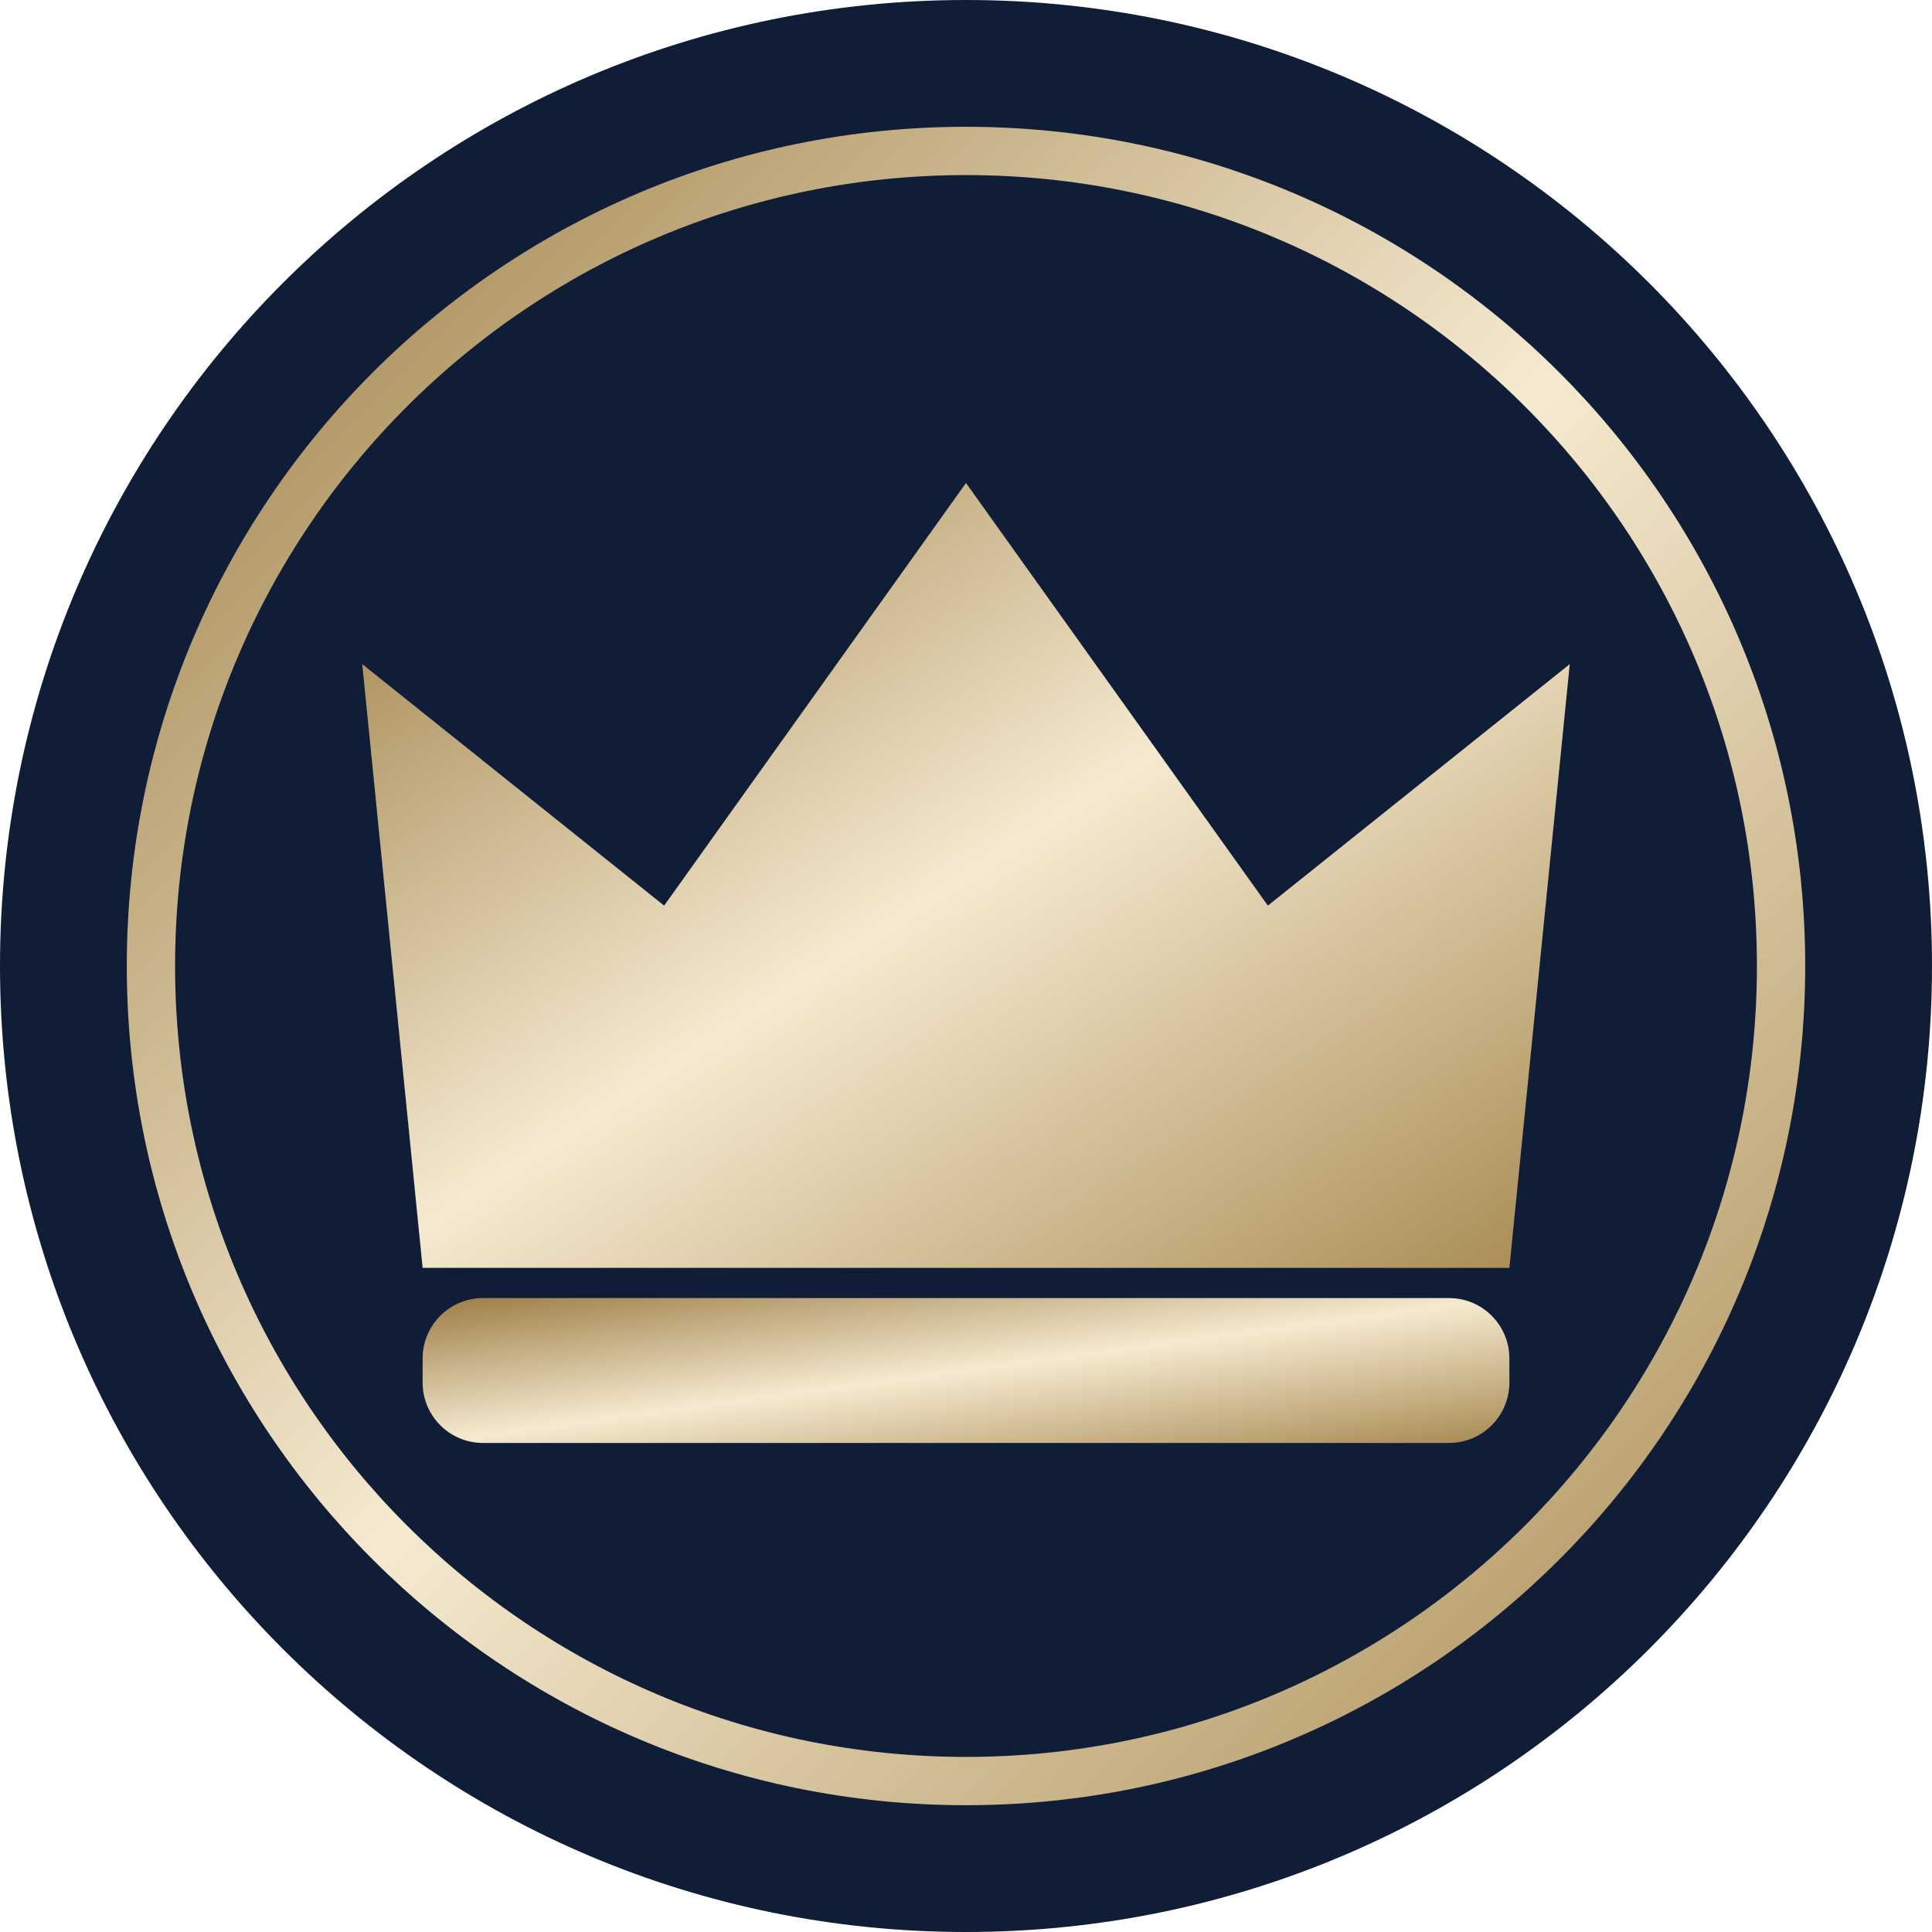
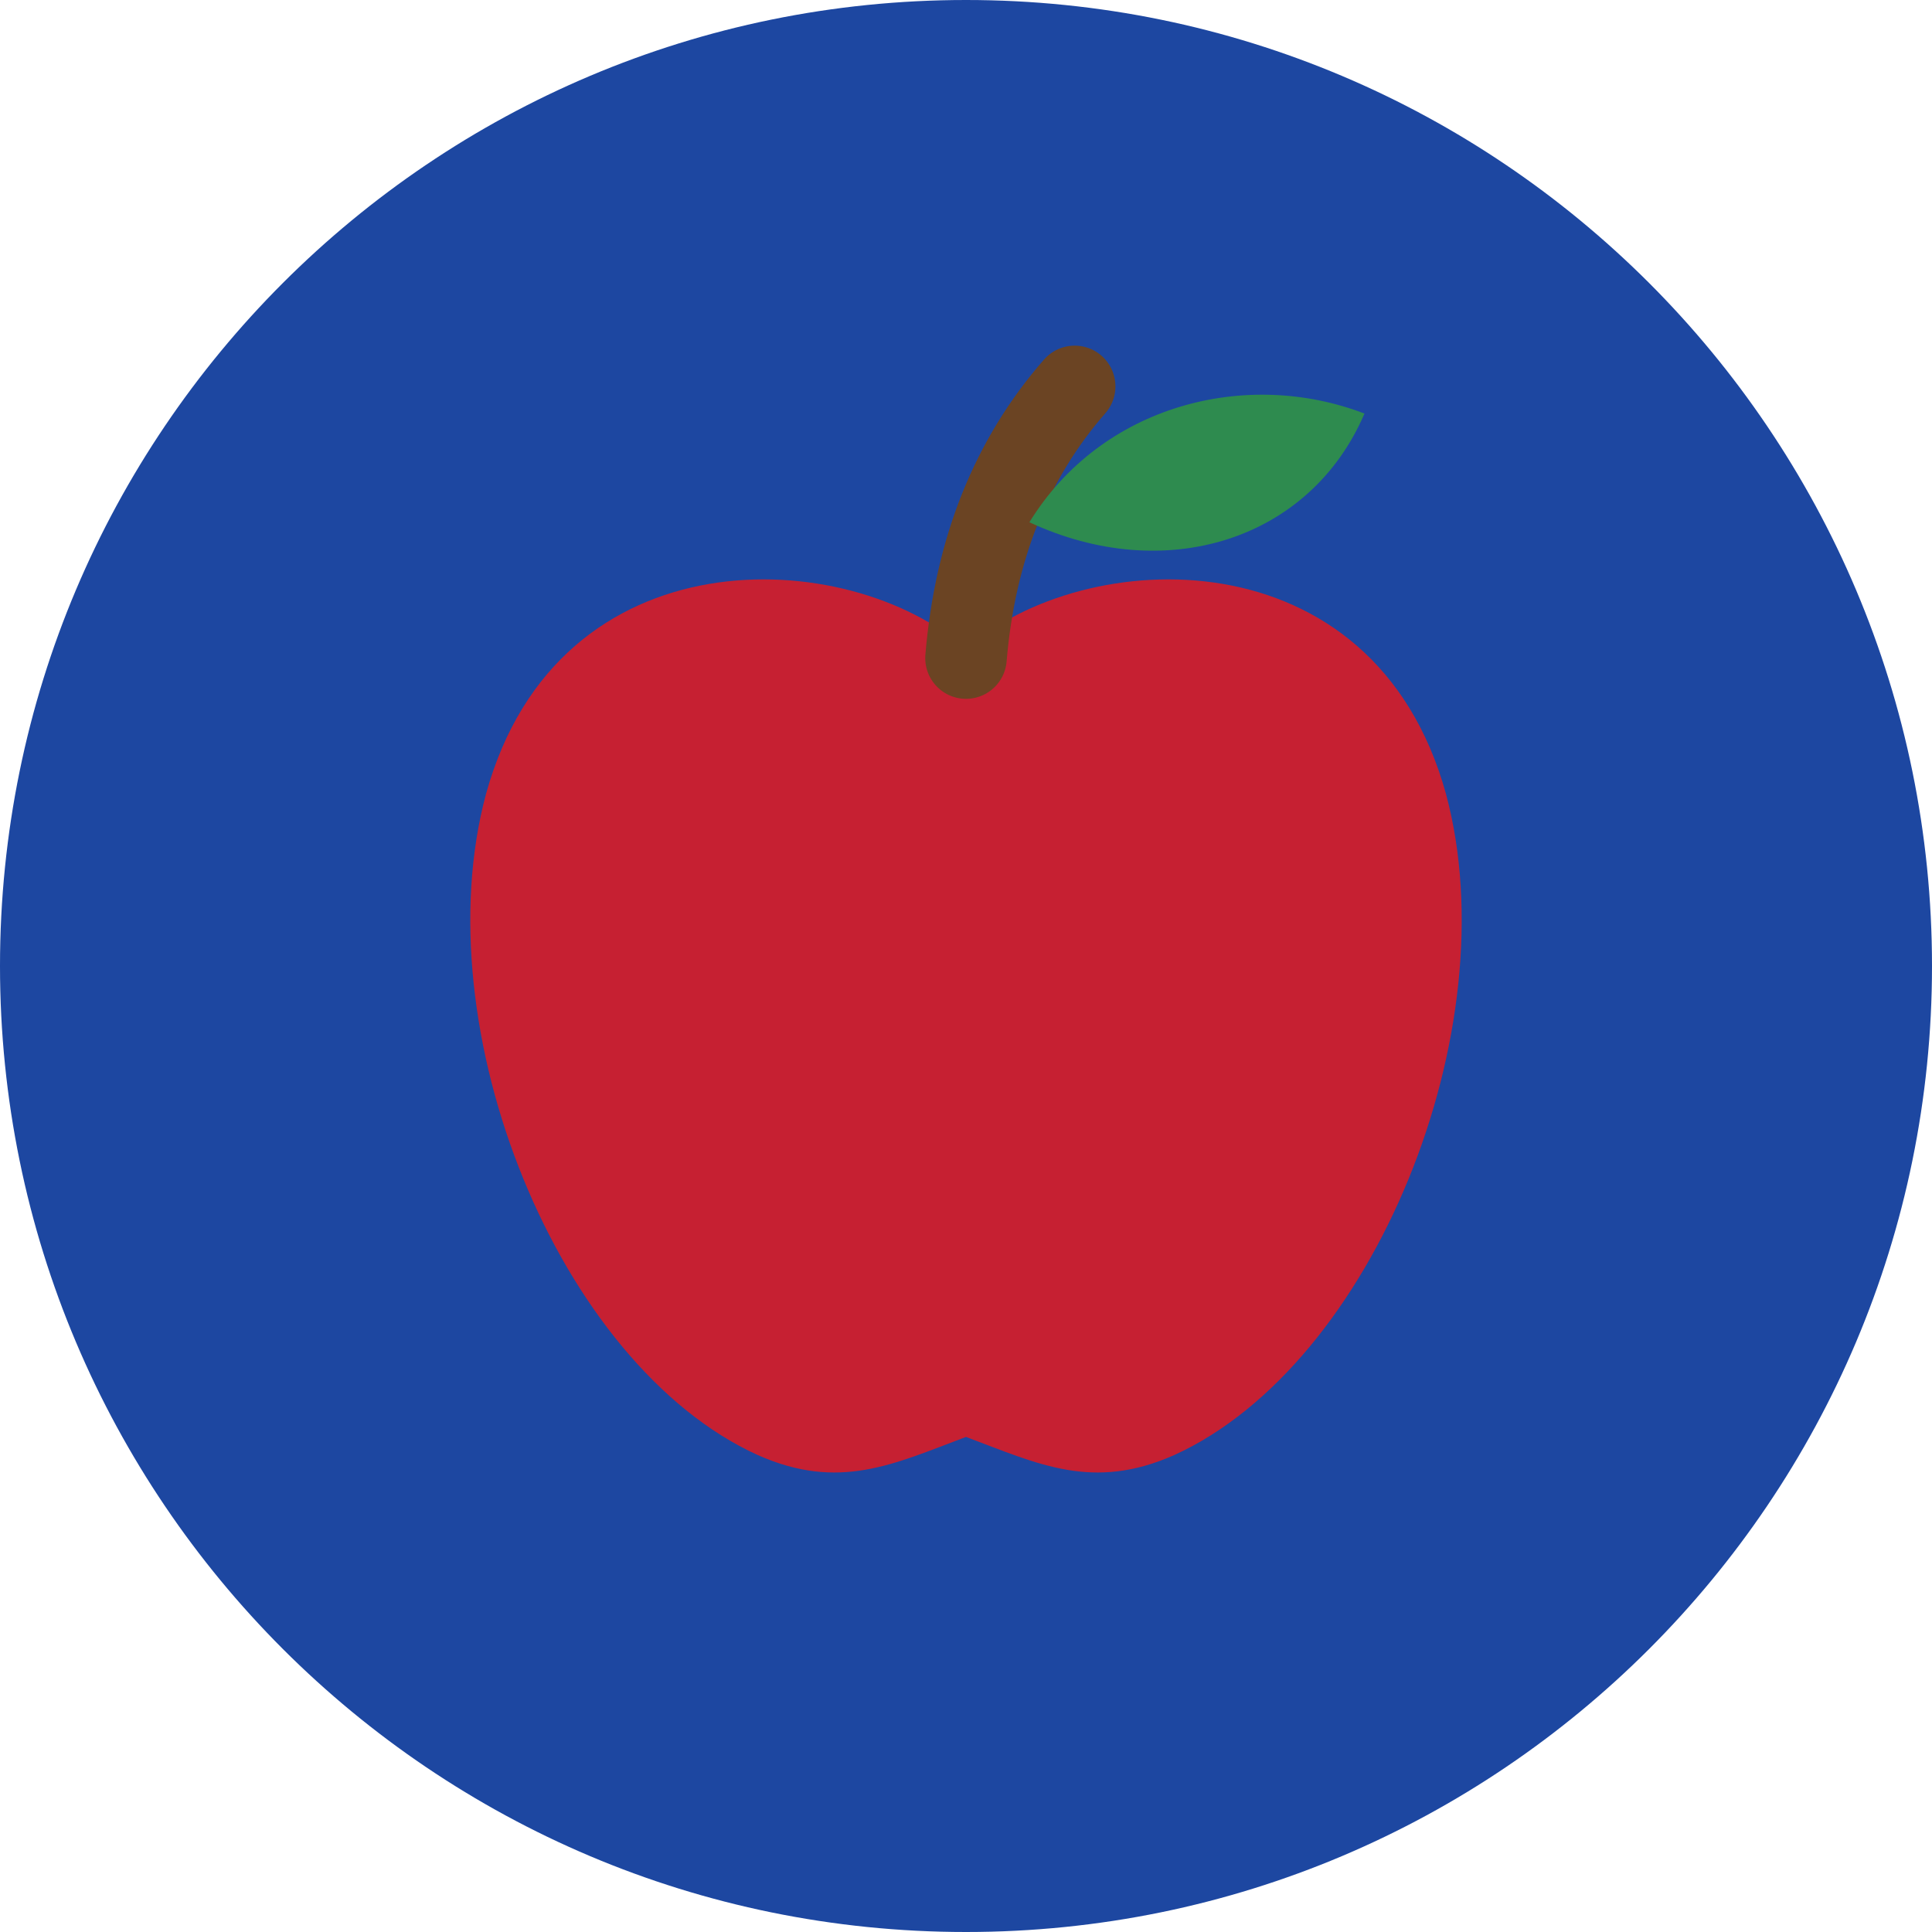
<svg xmlns="http://www.w3.org/2000/svg" viewBox="0 0 32 32">
-   <defs>
-     <linearGradient id="g" x1="0" y1="0" x2="1" y2="1">
-       <stop offset="0" stop-color="#9c7d45" />
-       <stop offset=".5" stop-color="#f5ead0" />
-       <stop offset="1" stop-color="#a88a52" />
-     </linearGradient>
-   </defs>
-   <circle cx="16" cy="16" r="16" fill="#0f1d36" />
-   <circle cx="16" cy="16" r="13.5" fill="none" stroke="url(#g)" stroke-width=".8" />
-   <path d="M7 21 6 11l5 4 5-7 5 7 5-4-1 10z" fill="url(#g)" />
-   <rect x="7" y="21.5" width="18" height="2.4" rx="1" fill="url(#g)" />
+   <circle cx="16" cy="16" r="16" fill="#1d47a1" />
+   <g transform="translate(4 4) scale(.75)">
+     <path d="M16 9c-2.6-2.3-9-2.6-10.6 3.2-1.4 5.2 1.6 12.6 6 14.6 1.8.8 3 .2 4.6-.4 1.6.6 2.8 1.2 4.6.4 4.4-2 7.4-9.4 6-14.6C25 6.4 18.6 6.7 16 9z" fill="#c62032" />
+     <path d="M16 9.2c.2-2.4 1-4.4 2.4-6" stroke="#6b4423" stroke-width="1.8" stroke-linecap="round" fill="none" />
+     <path d="M17.4 6.2c1.6-2.6 4.8-3.4 7.4-2.4-1.2 2.8-4.4 3.8-7.4 2.4z" fill="#2e8b4f" />
+   </g>
</svg>
